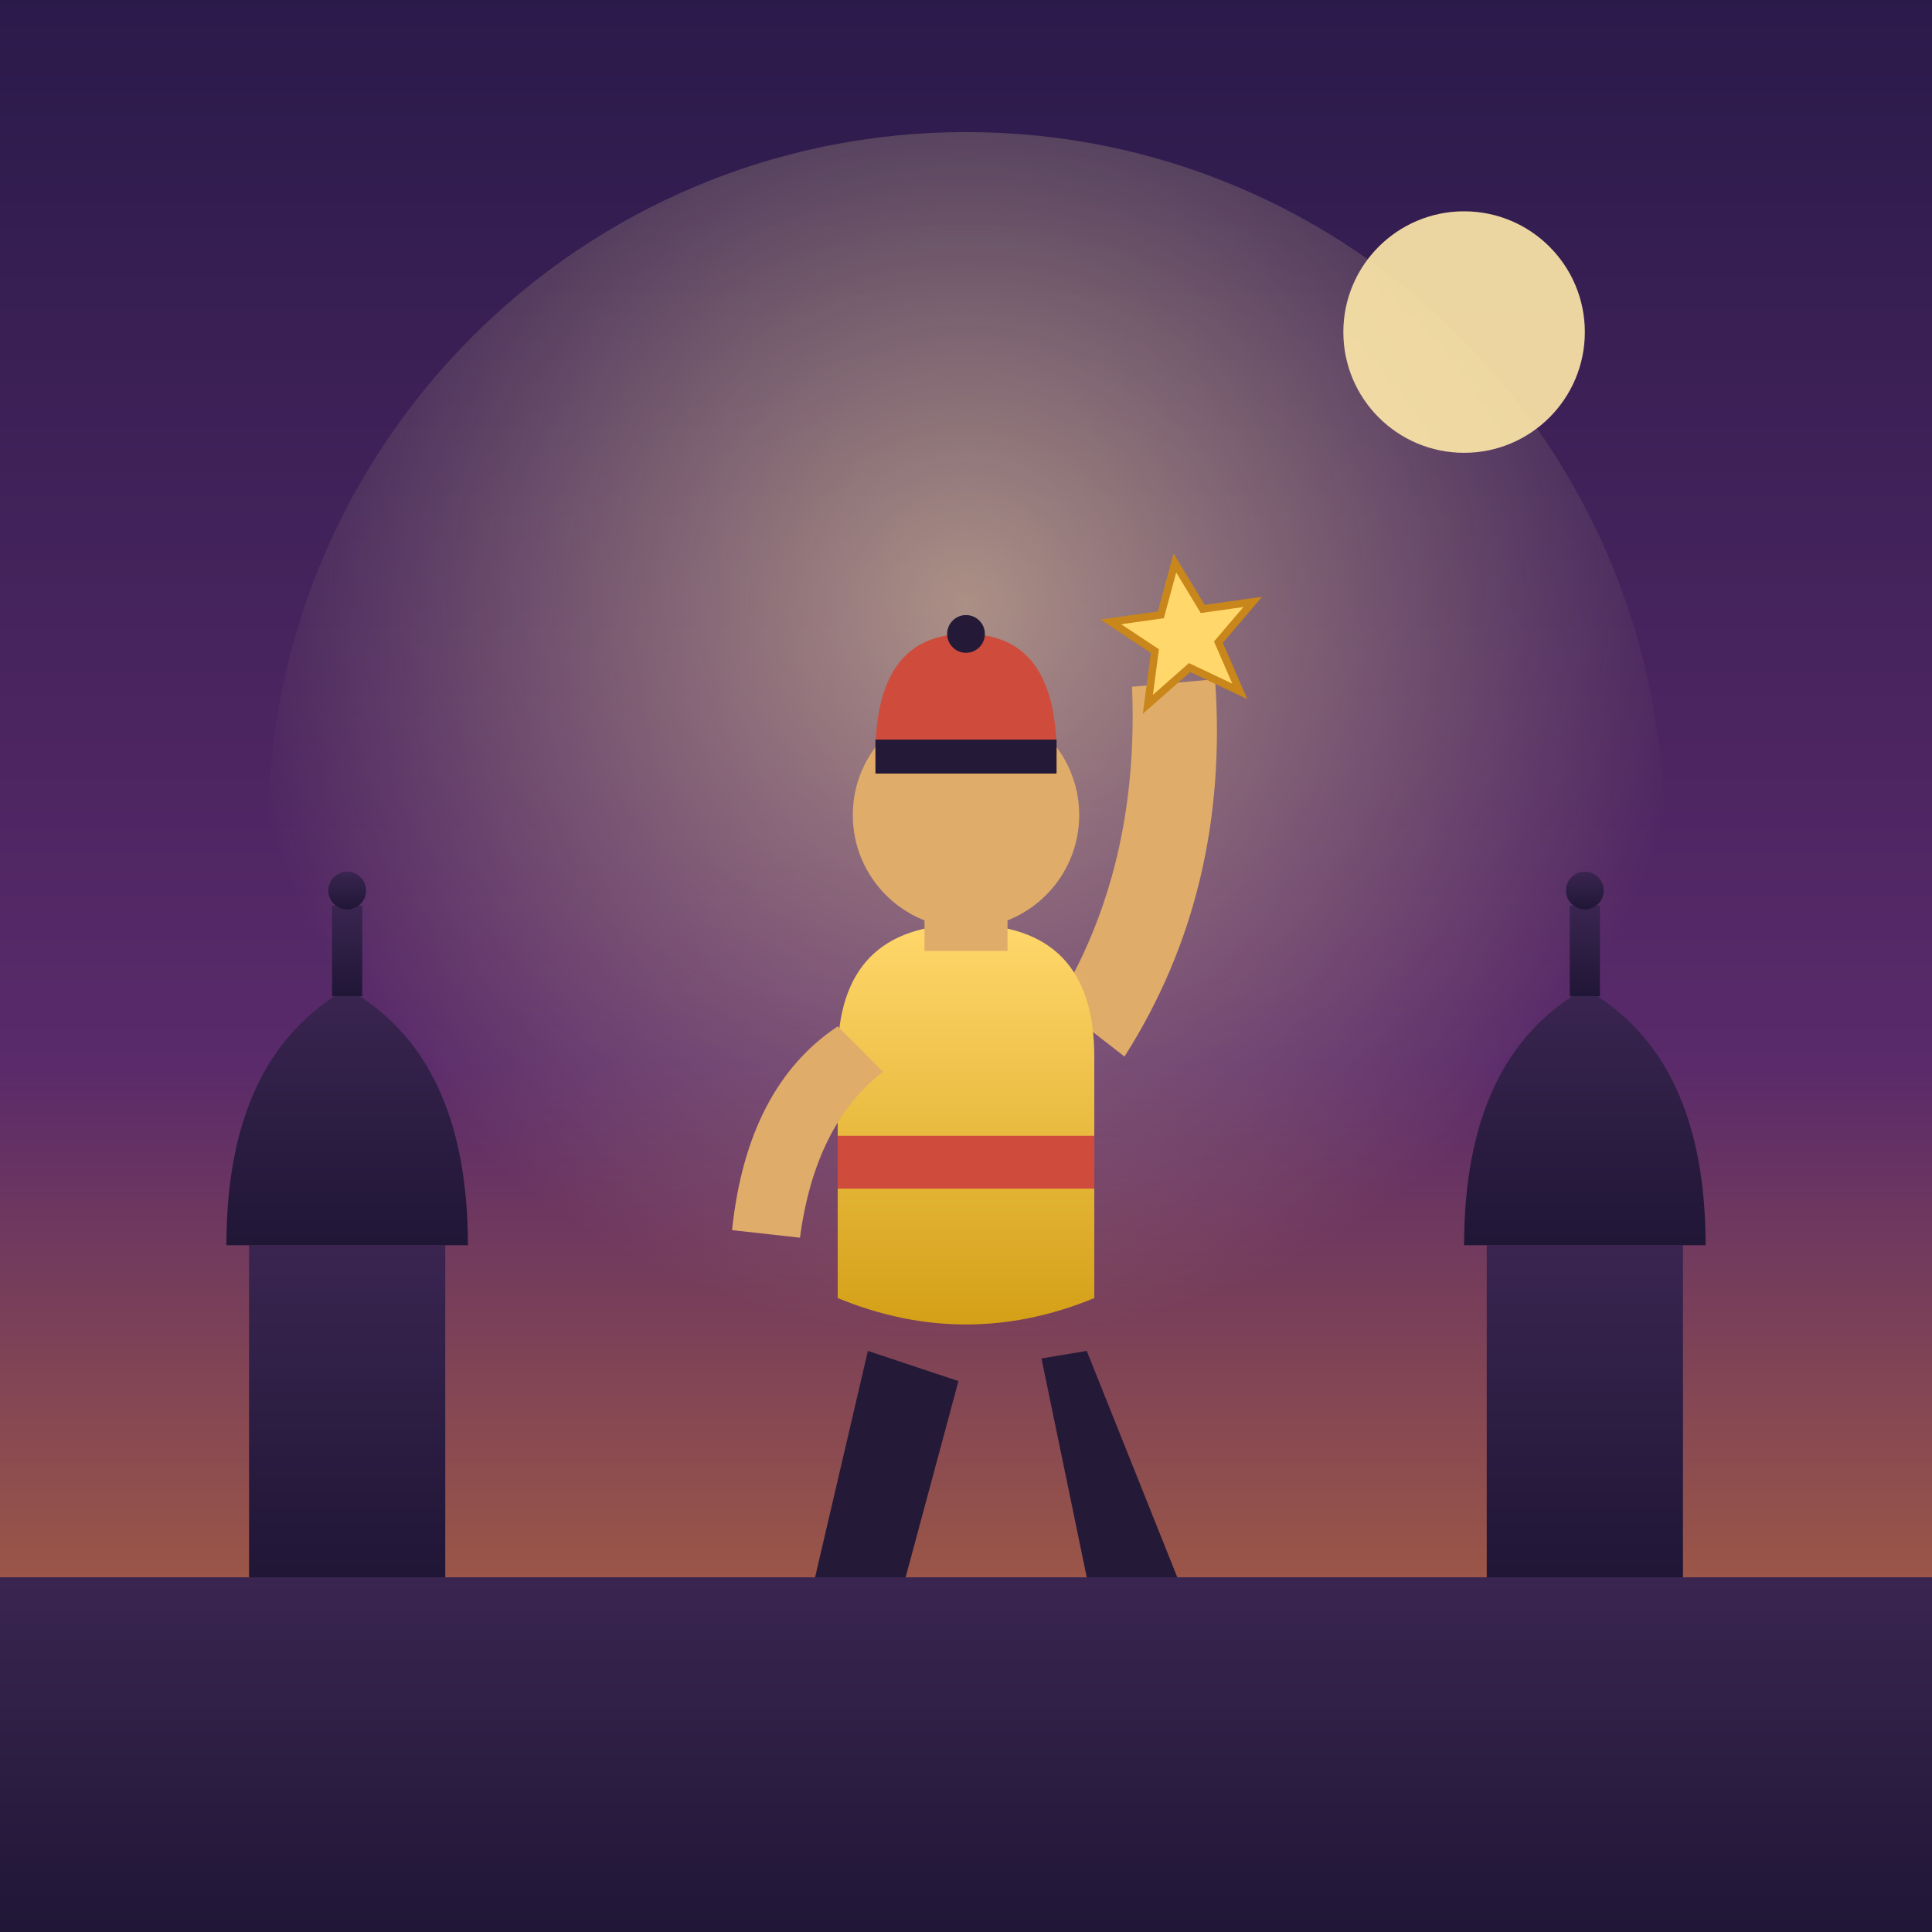
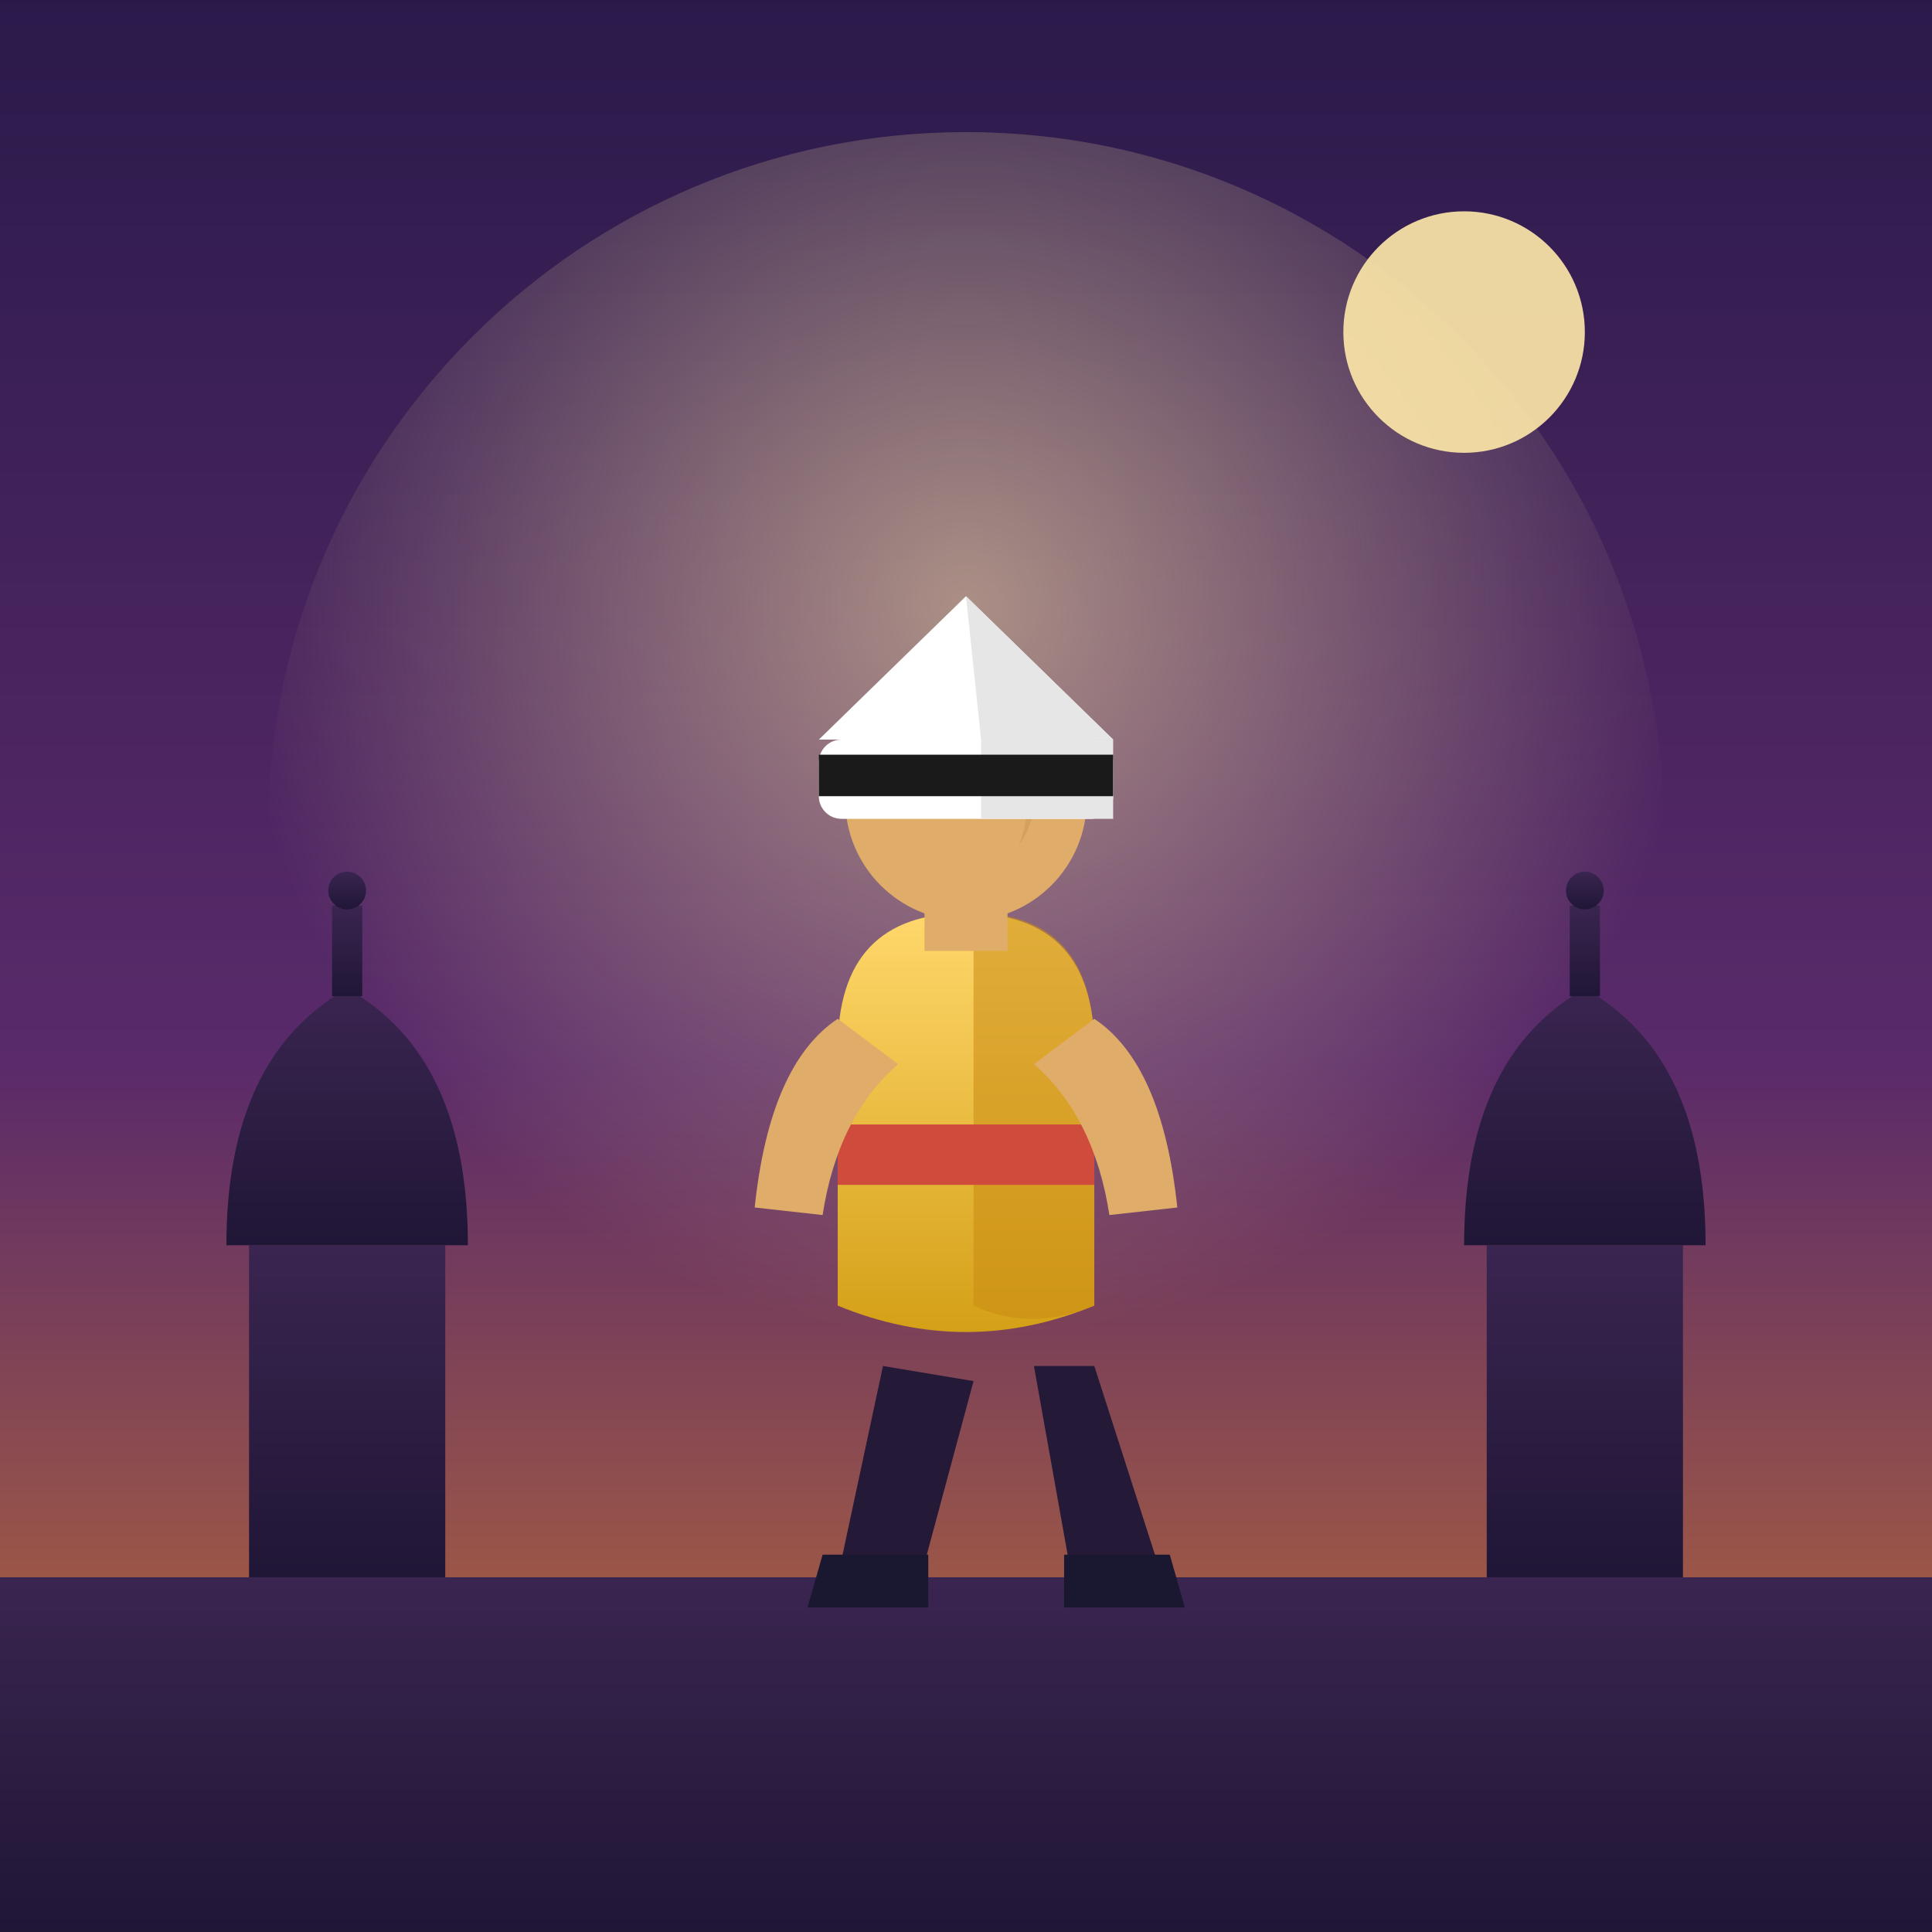
<svg xmlns="http://www.w3.org/2000/svg" width="512" height="512" viewBox="0 0 512 512">
  <defs>
    <linearGradient id="sky" x1="0" y1="0" x2="0" y2="1">
      <stop offset="0%" stop-color="#2a1a4a" />
      <stop offset="55%" stop-color="#5a2a6a" />
      <stop offset="100%" stop-color="#c9752f" />
    </linearGradient>
    <linearGradient id="domeShade" x1="0" y1="0" x2="0" y2="1">
      <stop offset="0%" stop-color="#3a2550" />
      <stop offset="100%" stop-color="#201636" />
    </linearGradient>
    <linearGradient id="vest" x1="0" y1="0" x2="0" y2="1">
      <stop offset="0%" stop-color="#ffd76b" />
      <stop offset="100%" stop-color="#d4a017" />
    </linearGradient>
    <radialGradient id="glow" cx="50%" cy="34%" r="52%">
      <stop offset="0%" stop-color="#ffe9a8" stop-opacity="0.55" />
      <stop offset="100%" stop-color="#ffe9a8" stop-opacity="0" />
    </radialGradient>
  </defs>
  <rect x="0" y="0" width="512" height="512" fill="url(#sky)" />
  <circle cx="256" cy="220" r="185" fill="url(#glow)" />
  <circle cx="388" cy="88" r="32" fill="#ffe9a8" opacity="0.9" />
  <g fill="url(#domeShade)">
    <rect x="0" y="418" width="512" height="94" />
    <rect x="66" y="330" width="52" height="88" />
    <path d="M60 330 Q60 280 92 262 Q124 280 124 330 Z" />
    <rect x="88" y="240" width="8" height="24" />
    <circle cx="92" cy="236" r="5" />
    <rect x="394" y="330" width="52" height="88" />
    <path d="M388 330 Q388 280 420 262 Q452 280 452 330 Z" />
    <rect x="416" y="240" width="8" height="24" />
    <circle cx="420" cy="236" r="5" />
  </g>
  <g transform="translate(256,300)">
-     <path d="M24 -34 Q46 -70 44 -118 L66 -120 Q70 -64 42 -20 Z" fill="#e0ac69" />
-     <g transform="translate(58,-132) rotate(-8)">
-       <path d="M0 -19 L5.6 -5.9 L19 -5.9 L8.5 3.4 L12.3 17.1 L0 9 L-12.3 17.1 L-8.5 3.4 L-19 -5.9 L-5.6 -5.9 Z" fill="#ffd76b" stroke="#c9861a" stroke-width="2" />
-     </g>
-     <path d="M-26 58 L-40 118 L-16 118 L-2 66 Z" fill="#241a38" />
-     <path d="M20 60 L32 118 L56 118 L32 58 Z" fill="#241a38" />
-     <path d="M-34 -20 Q-34 -55 0 -55 Q34 -55 34 -20 L34 44 Q0 58 -34 44 Z" fill="url(#vest)" />
-     <rect x="-34" y="1" width="68" height="14" fill="#cf4b3c" />
-     <path d="M-34 -28 Q-58 -12 -62 26 L-44 28 Q-40 -2 -22 -16 Z" fill="#e0ac69" />
-     <rect x="-11" y="-66" width="22" height="18" fill="#e0ac69" />
-     <circle cx="0" cy="-84" r="30" fill="#e0ac69" />
-     <path d="M-24 -100 Q-24 -132 0 -132 Q24 -132 24 -100 Z" fill="#cf4b3c" />
-     <rect x="-24" y="-104" width="48" height="9" fill="#241a38" />
-     <circle cx="0" cy="-132" r="5" fill="#241a38" />
+     <path d="M-22 62 L-34 118 L-12 118 L2 66 Z" fill="#241a38" />
+     <path d="M18 62 L28 118 L52 118 L34 62 Z" fill="#241a38" />
+     <path d="M-38 112 L-10 112 L-10 126 L-42 126 Z" fill="#1a1730" />
+     <path d="M26 112 L54 112 L58 126 L26 126 Z" fill="#1a1730" />
+     <path d="M-34 -22 Q-34 -58 0 -58 Q34 -58 34 -22 L34 46 Q0 60 -34 46 Z" fill="url(#vest)" />
+     <path d="M2 -58 Q34 -58 34 -22 L34 46 Q17 53 2 46 Z" fill="#c98a12" opacity="0.55" />
+     <rect x="-34" y="-2" width="68" height="16" fill="#cf4b3c" />
+     <path d="M-34 -30 Q-52 -18 -56 20 L-38 22 Q-34 -4 -18 -18 Z" fill="#e0ac69" />
+     <path d="M34 -30 Q52 -18 56 20 L38 22 Q34 -4 18 -18 Z" fill="#e0ac69" />
+     <rect x="-11" y="-68" width="22" height="20" fill="#e0ac69" />
+     <circle cx="0" cy="-88" r="32" fill="#e0ac69" />
+     <path d="M14 -100 A32 32 0 0 1 14 -76 A20 20 0 0 0 14 -100 Z" fill="#c99456" opacity="0.5" />
+     <path d="M-39 -104 L39 -104 L0 -142 Z" fill="#ffffff" />
+     <path d="M4 -104 L39 -104 L0 -142 Z" fill="#e6e6e6" />
+     <rect x="-39" y="-104" width="78" height="21" rx="6" fill="#ffffff" />
+     <path d="M4 -104 h35 v21 h-35 z" fill="#e6e6e6" />
+     <rect x="-39" y="-100" width="78" height="11" fill="#1a1a1a" />
  </g>
</svg>
